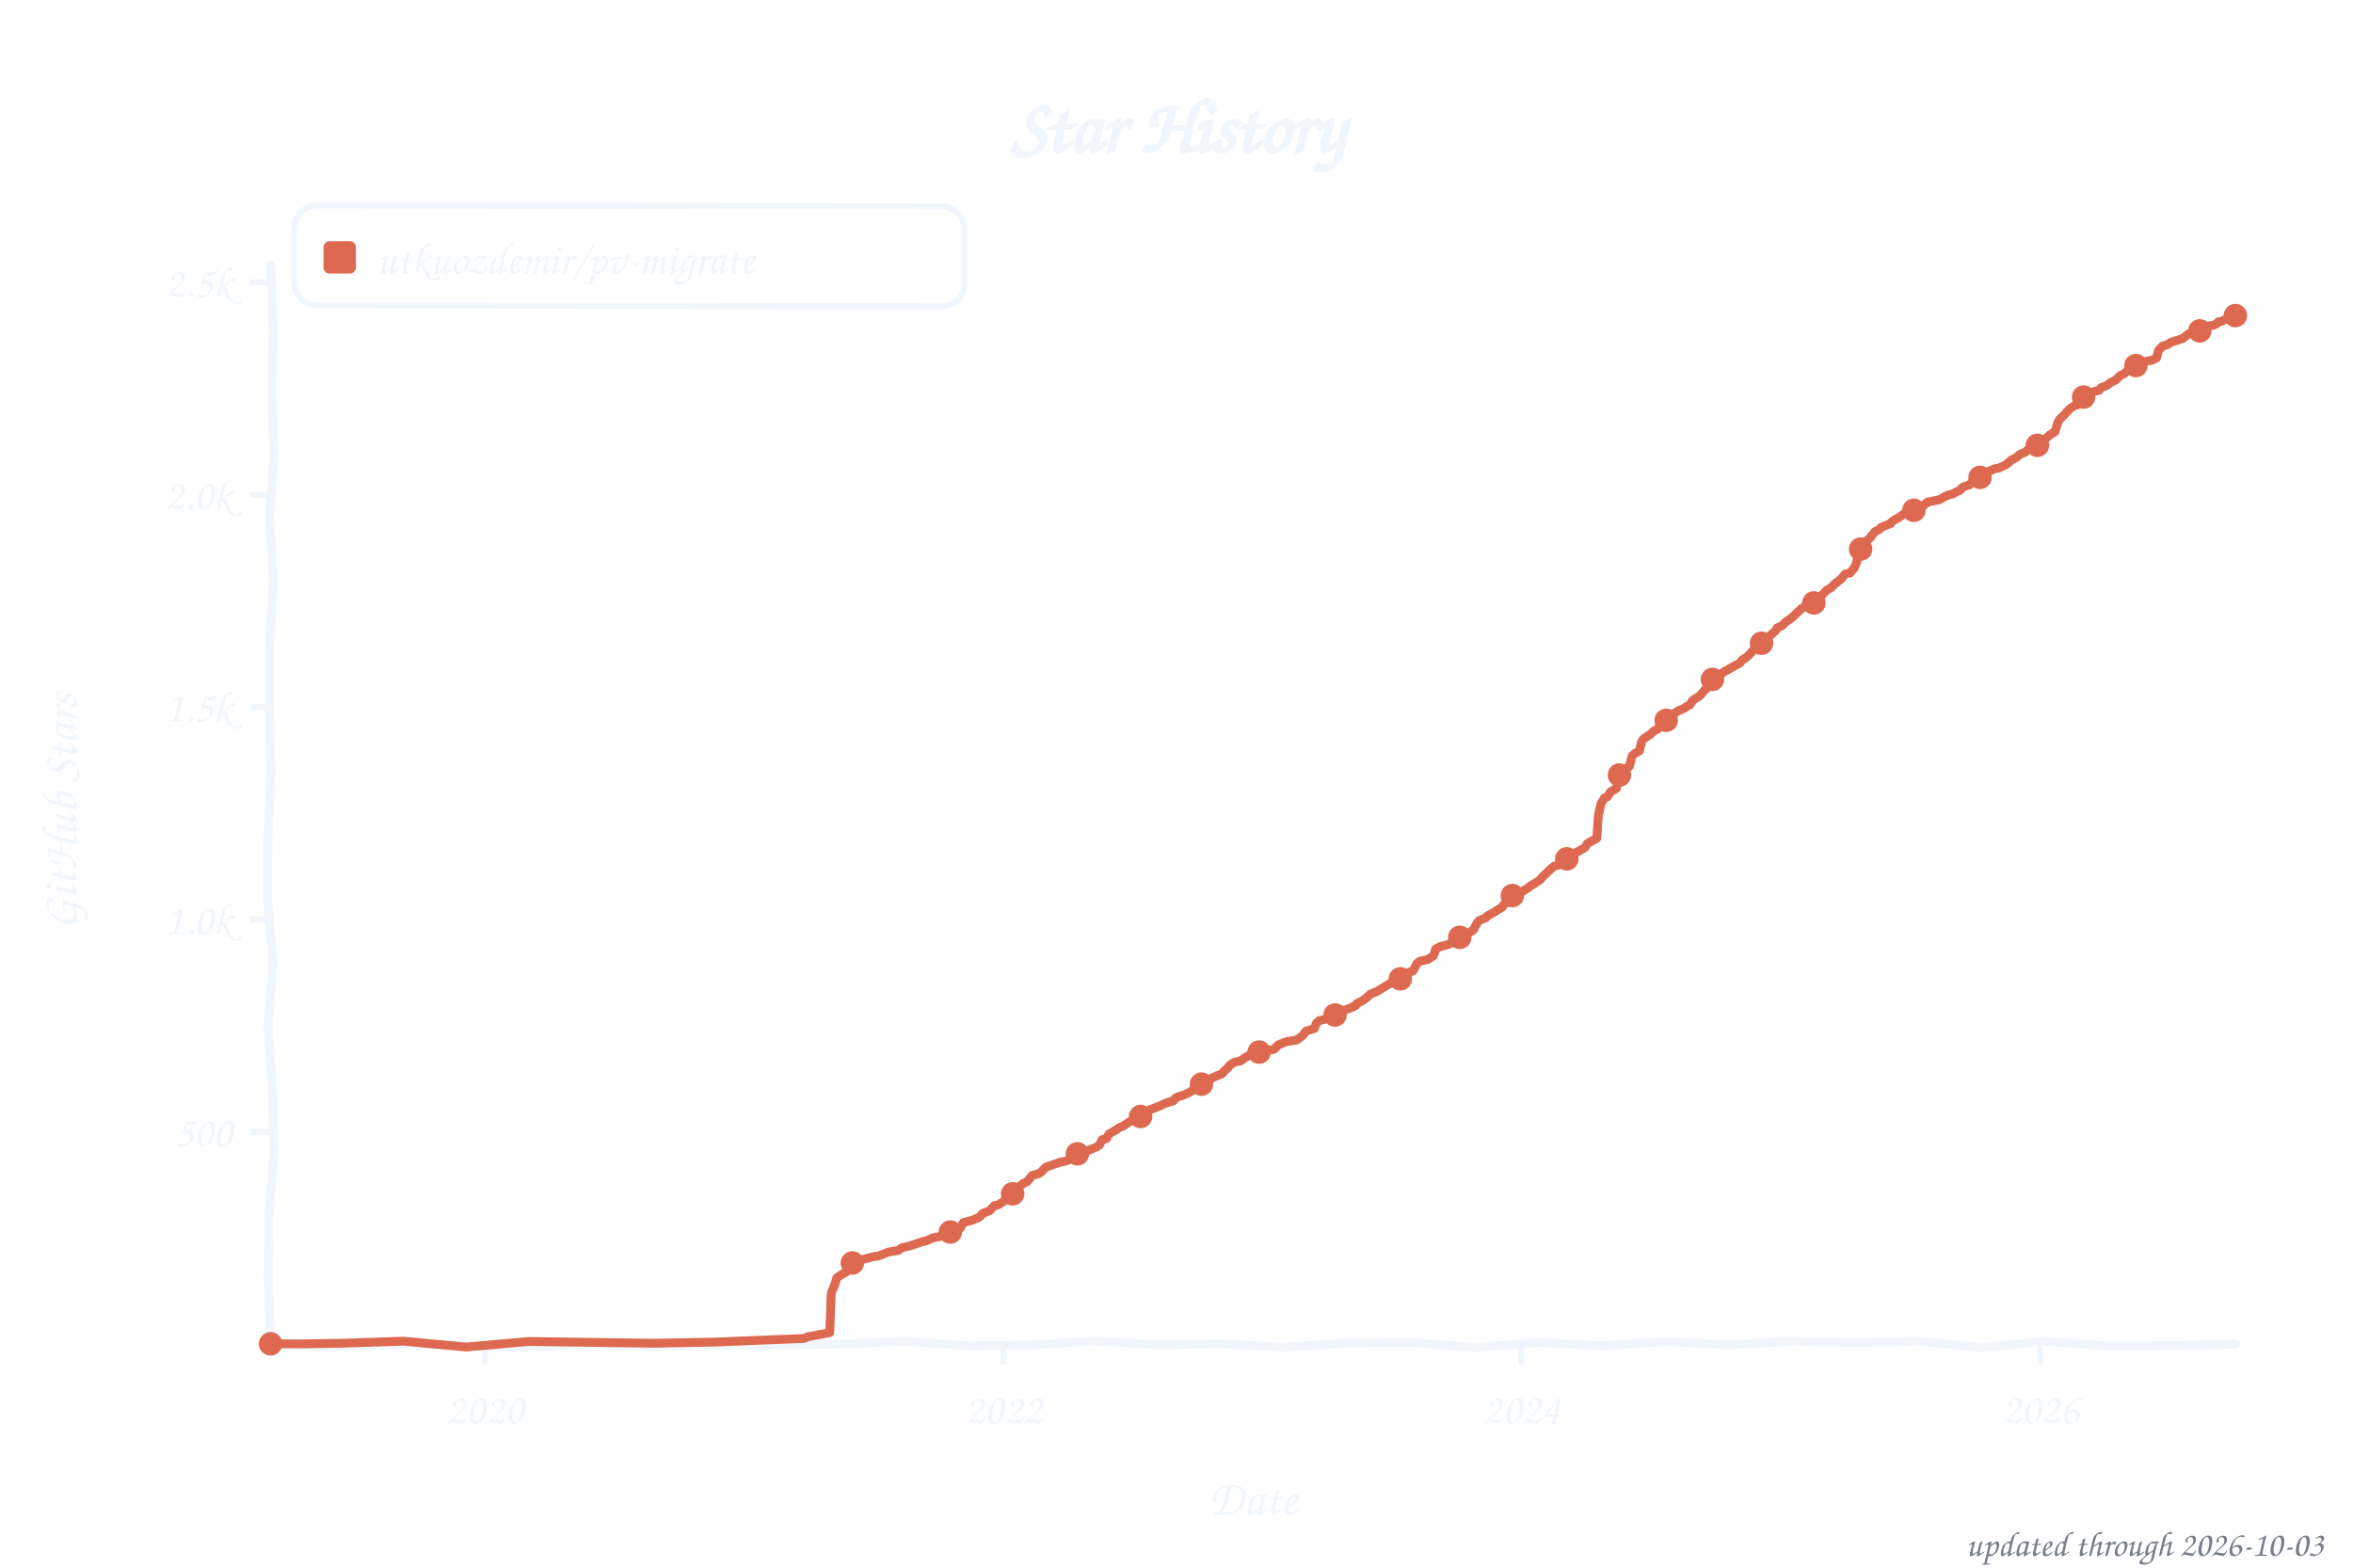
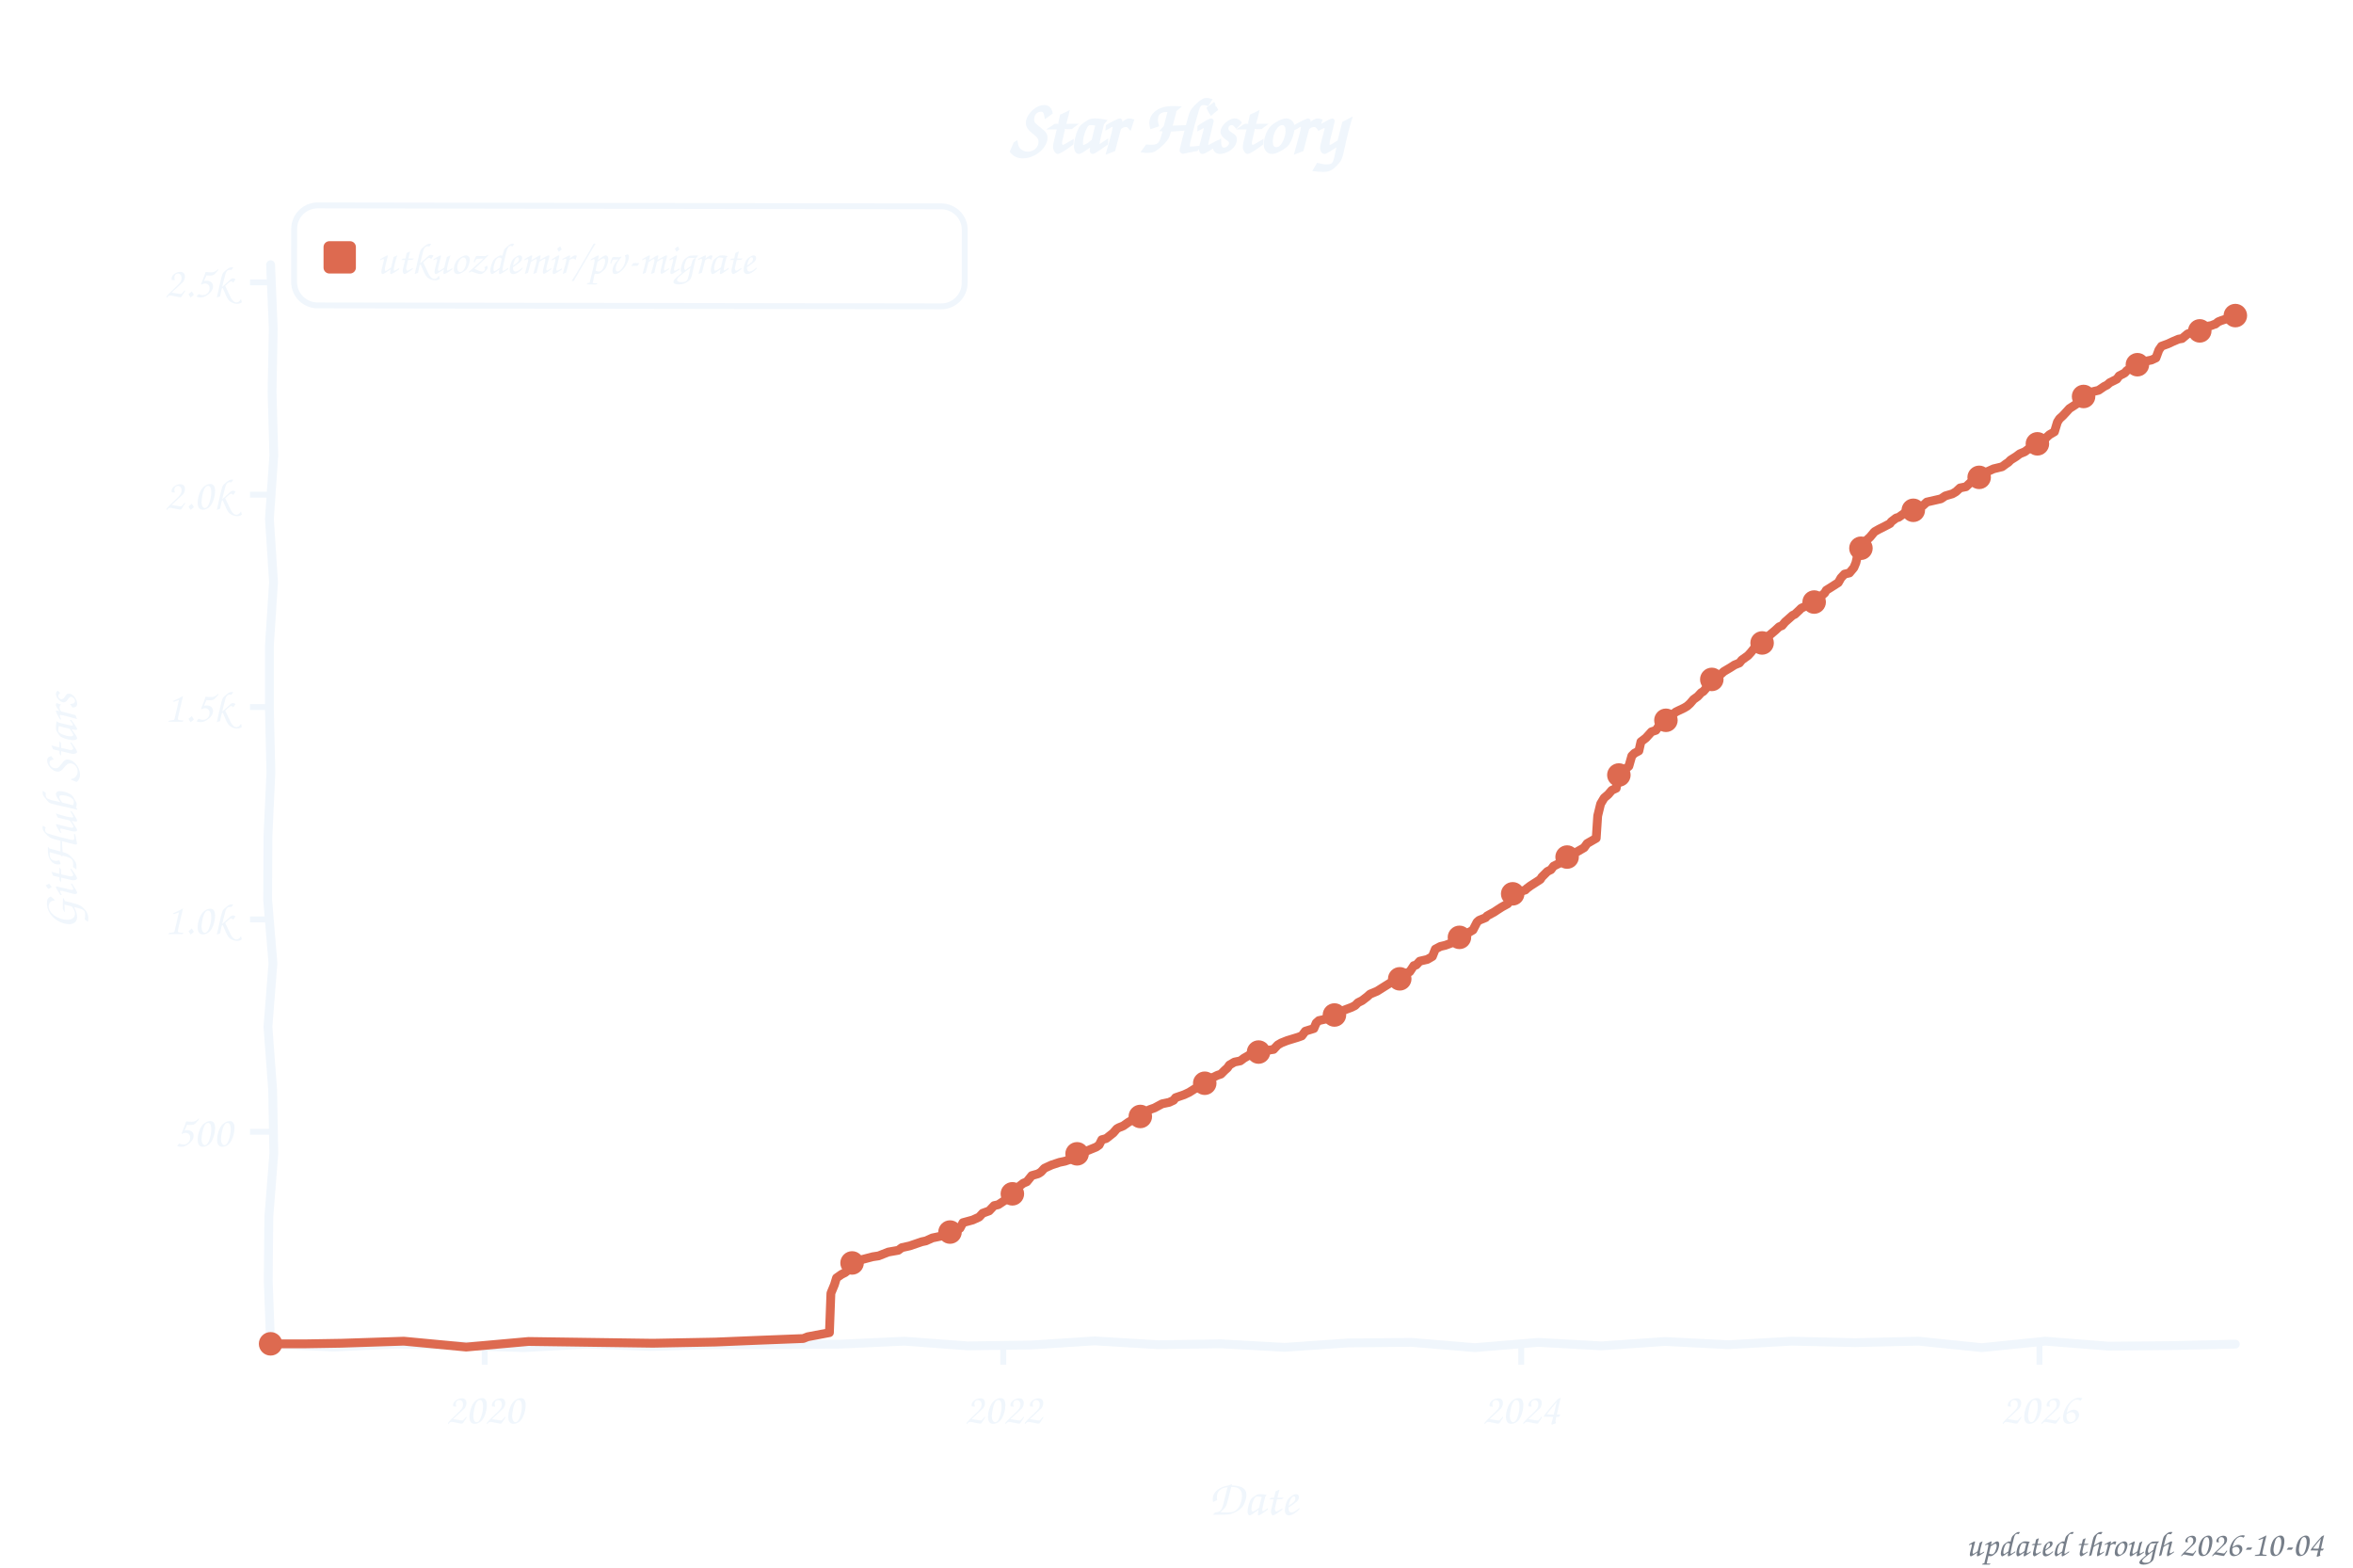
<svg xmlns="http://www.w3.org/2000/svg" width="800" height="533" viewBox="0 0 800 533" role="img" aria-label="Star history of utkuozdemir/pv-migrate">
  <style>text{font-family:"Comic Sans MS","Chalkboard SE","Comic Neue","Marker Felt",cursive}</style>
  <text x="400" y="52" font-size="26" font-weight="bold" text-anchor="middle" fill="#f0f6fc">Star History</text>
  <rect x="100" y="70" width="228" height="34" rx="8" fill="none" stroke="#f0f6fc" stroke-width="2" transform="rotate(0.09 214 87)" />
  <rect x="110" y="82" width="11" height="11" rx="2" fill="#dd6a50" />
  <text x="128" y="93" font-size="15" fill="#f0f6fc" textLength="189" lengthAdjust="spacingAndGlyphs">utkuozdemir/pv-migrate</text>
  <line x1="85" y1="384.8" x2="92" y2="384.8" stroke="#f0f6fc" stroke-width="2" />
  <text x="79" y="389.8" font-size="15" text-anchor="end" fill="#f0f6fc">500</text>
  <line x1="85" y1="312.6" x2="92" y2="312.6" stroke="#f0f6fc" stroke-width="2" />
  <text x="79" y="317.6" font-size="15" text-anchor="end" fill="#f0f6fc">1.0k</text>
  <line x1="85" y1="240.4" x2="92" y2="240.4" stroke="#f0f6fc" stroke-width="2" />
  <text x="79" y="245.4" font-size="15" text-anchor="end" fill="#f0f6fc">1.5k</text>
  <line x1="85" y1="168.2" x2="92" y2="168.2" stroke="#f0f6fc" stroke-width="2" />
  <text x="79" y="173.2" font-size="15" text-anchor="end" fill="#f0f6fc">2.0k</text>
  <line x1="85" y1="96.0" x2="92" y2="96.0" stroke="#f0f6fc" stroke-width="2" />
  <text x="79" y="101.0" font-size="15" text-anchor="end" fill="#f0f6fc">2.5k</text>
-   <line x1="164.9" y1="457" x2="164.9" y2="464" stroke="#f0f6fc" stroke-width="2" />
-   <text x="164.9" y="484" font-size="15" text-anchor="middle" fill="#f0f6fc">2020</text>
-   <line x1="341.2" y1="457" x2="341.2" y2="464" stroke="#f0f6fc" stroke-width="2" />
-   <text x="341.2" y="484" font-size="15" text-anchor="middle" fill="#f0f6fc">2022</text>
-   <line x1="517.3" y1="457" x2="517.3" y2="464" stroke="#f0f6fc" stroke-width="2" />
-   <text x="517.3" y="484" font-size="15" text-anchor="middle" fill="#f0f6fc">2024</text>
-   <line x1="693.7" y1="457" x2="693.7" y2="464" stroke="#f0f6fc" stroke-width="2" />
-   <text x="693.7" y="484" font-size="15" text-anchor="middle" fill="#f0f6fc">2026</text>
+   <line x1="164.8" y1="457" x2="164.8" y2="464" stroke="#f0f6fc" stroke-width="2" />
+   <text x="164.8" y="484" font-size="15" text-anchor="middle" fill="#f0f6fc">2020</text>
+   <line x1="341.1" y1="457" x2="341.1" y2="464" stroke="#f0f6fc" stroke-width="2" />
+   <text x="341.1" y="484" font-size="15" text-anchor="middle" fill="#f0f6fc">2022</text>
+   <line x1="517.2" y1="457" x2="517.2" y2="464" stroke="#f0f6fc" stroke-width="2" />
+   <text x="517.2" y="484" font-size="15" text-anchor="middle" fill="#f0f6fc">2024</text>
+   <line x1="693.4" y1="457" x2="693.4" y2="464" stroke="#f0f6fc" stroke-width="2" />
+   <text x="693.4" y="484" font-size="15" text-anchor="middle" fill="#f0f6fc">2026</text>
  <text x="426" y="515" font-size="17" text-anchor="middle" fill="#f0f6fc">Date</text>
  <text x="26" y="276" font-size="17" text-anchor="middle" fill="#f0f6fc" transform="rotate(-90 26 276)">GitHub Stars</text>
  <path d="M 92.0,90.0 L 92.9,111.6 L 92.5,133.2 L 93.1,154.8 L 91.6,176.4 L 93.0,197.9 L 91.6,219.5 L 91.6,241.1 L 92.1,262.7 L 91.1,284.3 L 91.0,305.9 L 92.8,327.5 L 91.1,349.1 L 92.7,370.6 L 93.1,392.2 L 91.4,413.8 L 91.2,435.4 L 92.0,457.0 L 113.5,458.0 L 135.1,457.0 L 156.6,457.5 L 178.2,458.2 L 199.7,457.0 L 221.3,457.8 L 242.8,457.2 L 264.4,457.2 L 285.9,457.0 L 307.5,456.0 L 329.0,457.6 L 350.6,457.3 L 372.1,455.9 L 393.7,457.2 L 415.2,456.9 L 436.8,458.1 L 458.3,456.6 L 479.9,456.4 L 501.4,458.2 L 523.0,456.4 L 544.5,457.6 L 566.1,456.1 L 587.6,457.2 L 609.2,456.0 L 630.7,456.5 L 652.3,456.0 L 673.8,458.2 L 695.4,456.0 L 716.9,457.7 L 738.5,457.5 L 760.0,457.0" fill="none" stroke="#f0f6fc" stroke-width="3" stroke-linecap="round" stroke-linejoin="round" />
-   <path d="M 92.0,456.9 L 104.1,456.9 L 116.1,456.7 L 137.3,456.0 L 158.5,458.0 L 179.7,456.1 L 200.9,456.4 L 222.1,456.7 L 243.3,456.3 L 257.7,455.7 L 273.2,455.1 L 274.6,454.5 L 282.1,453.1 L 282.6,439.7 L 283.8,436.8 L 284.5,434.5 L 286.2,433.3 L 287.4,432.7 L 288.4,431.9 L 289.1,429.7 L 291.0,429.1 L 293.0,428.3 L 296.8,427.3 L 298.7,427.0 L 302.1,425.7 L 305.5,425.1 L 306.7,424.2 L 309.4,423.6 L 313.5,422.2 L 314.9,421.9 L 317.1,420.9 L 321.4,420.0 L 323.1,418.9 L 325.3,417.9 L 326.5,417.6 L 327.5,415.7 L 330.8,414.8 L 333.0,413.8 L 334.2,412.5 L 336.4,411.7 L 338.1,409.9 L 339.5,409.6 L 340.7,408.8 L 341.9,408.0 L 342.9,406.9 L 344.6,405.4 L 345.8,404.0 L 348.0,402.3 L 349.2,401.8 L 350.9,399.7 L 353.0,399.1 L 354.0,398.5 L 355.2,397.2 L 355.7,396.8 L 360.3,395.2 L 362.2,394.8 L 364.8,393.9 L 365.8,393.0 L 366.5,392.2 L 368.9,391.6 L 372.8,390.0 L 373.8,389.3 L 374.7,387.5 L 376.2,387.1 L 377.1,385.5 L 379.6,384.1 L 380.5,383.4 L 382.0,382.8 L 383.7,381.6 L 384.9,380.9 L 387.3,379.9 L 388.2,379.3 L 389.5,378.2 L 390.9,377.3 L 392.6,376.7 L 394.8,375.8 L 396.2,375.1 L 398.9,374.3 L 399.8,373.2 L 402.7,372.2 L 404.4,371.4 L 406.3,370.2 L 407.3,369.8 L 408.5,368.6 L 410.9,367.6 L 411.9,366.6 L 414.1,365.6 L 415.3,365.2 L 416.5,363.9 L 417.4,363.1 L 418.2,362.1 L 419.8,361.1 L 421.8,360.7 L 423.0,359.8 L 424.9,358.7 L 427.3,358.1 L 428.5,357.5 L 433.1,356.8 L 434.6,355.3 L 435.0,355.1 L 437.2,354.2 L 440.8,353.6 L 442.8,352.2 L 444.0,350.6 L 446.9,349.7 L 447.6,347.8 L 448.6,347.0 L 451.2,346.4 L 452.9,345.4 L 455.1,344.5 L 456.8,343.5 L 458.7,342.9 L 460.9,341.9 L 461.3,341.2 L 463.3,340.2 L 465.0,338.9 L 465.9,338.0 L 468.3,337.0 L 470.3,335.8 L 472.7,334.3 L 473.9,333.7 L 475.6,333.1 L 477.3,331.2 L 478.2,330.9 L 480.4,330.1 L 481.8,327.5 L 482.8,326.8 L 485.5,326.2 L 487.4,324.9 L 488.1,322.7 L 489.8,321.8 L 491.5,321.4 L 493.4,320.7 L 494.4,319.7 L 495.8,318.8 L 498.5,317.9 L 499.5,317.1 L 500.9,316.2 L 502.4,313.5 L 503.1,312.9 L 505.2,312.0 L 505.7,311.4 L 508.1,310.1 L 509.3,309.3 L 510.8,308.4 L 511.3,307.5 L 513.5,306.1 L 514.4,303.9 L 517.6,303.1 L 519.5,301.9 L 520.4,301.2 L 521.9,300.3 L 523.8,299.0 L 524.3,298.2 L 525.8,296.9 L 526.5,296.1 L 528.4,294.5 L 529.9,294.1 L 530.8,293.0 L 532.3,292.4 L 533.2,290.9 L 536.4,289.6 L 537.6,288.9 L 538.8,288.2 L 539.7,286.8 L 542.9,285.0 L 543.4,277.4 L 544.3,273.3 L 545.5,271.3 L 546.5,270.9 L 547.5,269.3 L 549.6,268.0 L 550.4,263.8 L 552.0,262.1 L 552.8,261.5 L 554.0,260.5 L 554.9,257.0 L 555.9,256.1 L 557.4,255.3 L 558.1,252.2 L 558.8,251.2 L 561.2,249.6 L 562.2,248.6 L 563.6,247.9 L 565.1,245.2 L 566.5,244.9 L 568.0,243.7 L 569.9,242.1 L 570.6,241.7 L 572.8,240.7 L 573.3,240.3 L 574.5,239.7 L 575.4,238.2 L 577.1,237.1 L 577.9,236.6 L 579.1,235.2 L 580.0,234.2 L 581.5,231.6 L 582.9,230.4 L 584.6,229.7 L 585.3,229.1 L 586.1,228.4 L 587.5,227.7 L 589.0,226.8 L 591.6,225.4 L 592.3,224.4 L 593.8,223.5 L 595.5,221.8 L 596.7,220.3 L 597.4,219.5 L 599.3,218.6 L 600.3,217.0 L 601.5,216.4 L 603.7,214.4 L 604.2,213.5 L 605.8,212.8 L 607.1,211.5 L 609.0,210.2 L 610.4,208.9 L 611.9,207.5 L 612.6,206.8 L 614.5,205.9 L 615.3,205.6 L 616.7,205.0 L 617.9,203.6 L 618.6,203.3 L 619.8,202.0 L 621.0,200.7 L 622.7,199.7 L 623.5,198.8 L 625.9,196.9 L 627.3,195.2 L 629.0,194.8 L 630.5,193.0 L 631.2,191.3 L 631.7,188.6 L 632.6,186.7 L 633.8,185.1 L 634.6,183.9 L 635.8,182.9 L 637.4,180.8 L 639.1,179.9 L 639.6,179.3 L 642.8,178.0 L 643.2,177.4 L 644.7,176.4 L 645.7,175.9 L 647.8,174.4 L 649.0,174.1 L 651.2,173.3 L 652.9,172.7 L 654.1,171.8 L 655.3,170.7 L 659.4,169.9 L 661.6,168.6 L 664.0,167.9 L 665.2,167.2 L 666.2,166.8 L 667.4,165.6 L 669.5,164.9 L 670.5,163.9 L 672.7,162.7 L 673.6,161.3 L 675.8,160.4 L 678.0,159.4 L 679.7,159.1 L 681.8,158.1 L 683.0,157.2 L 683.8,156.4 L 685.5,155.6 L 686.7,154.5 L 688.4,153.8 L 689.8,152.7 L 692.0,152.0 L 692.7,151.4 L 693.7,150.2 L 695.3,149.3 L 697.0,147.8 L 698.7,146.8 L 699.7,143.5 L 700.4,142.4 L 701.6,141.3 L 702.3,140.5 L 703.8,138.9 L 705.2,138.0 L 706.2,137.7 L 707.2,135.9 L 708.9,134.6 L 710.3,133.7 L 712.0,133.1 L 713.7,132.7 L 714.4,131.8 L 716.3,131.1 L 717.5,130.1 L 719.5,129.1 L 720.7,127.8 L 722.6,126.8 L 723.1,126.2 L 724.8,125.2 L 725.7,124.4 L 727.7,123.7 L 729.4,122.9 L 731.8,122.4 L 733.2,121.7 L 733.9,119.1 L 735.2,117.7 L 737.1,117.1 L 738.0,116.4 L 740.5,115.6 L 742.1,115.1 L 744.1,113.5 L 745.3,113.2 L 748.2,112.5 L 748.7,112.0 L 749.4,111.9 L 750.8,110.9 L 751.3,110.7 L 752.5,110.6 L 753.5,110.2 L 754.2,109.4 L 755.2,109.3 L 756.4,108.7 L 757.1,108.3 L 758.1,108.0 L 759.0,107.4 L 760.0,107.3" fill="none" stroke="#dd6a50" stroke-width="3" stroke-linecap="round" stroke-linejoin="round" />
+   <path d="M 92.0,456.9 L 104.1,456.9 L 116.1,456.7 L 137.3,456.0 L 158.5,458.0 L 179.7,456.1 L 200.8,456.4 L 222.0,456.7 L 243.2,456.3 L 257.7,455.7 L 273.1,455.1 L 274.6,454.5 L 282.0,453.1 L 282.5,439.7 L 283.7,436.8 L 284.4,434.5 L 286.1,433.3 L 287.3,432.7 L 288.3,431.9 L 289.0,429.7 L 291.0,429.1 L 292.9,428.3 L 296.7,427.3 L 298.7,427.0 L 302.0,425.7 L 305.4,425.1 L 306.6,424.2 L 309.3,423.6 L 313.4,422.2 L 314.8,421.9 L 317.0,420.9 L 321.3,420.0 L 323.0,418.9 L 325.2,417.9 L 326.4,417.6 L 327.4,415.7 L 330.7,414.8 L 332.9,413.8 L 334.1,412.5 L 336.3,411.7 L 338.0,409.9 L 339.4,409.6 L 340.9,408.6 L 341.8,408.0 L 342.8,406.9 L 344.5,405.4 L 345.7,404.0 L 347.9,402.3 L 349.1,401.8 L 350.8,399.7 L 352.9,399.1 L 353.9,398.5 L 355.1,397.2 L 357.5,396.1 L 360.2,395.2 L 362.1,394.8 L 364.7,393.9 L 365.7,393.0 L 366.4,392.2 L 368.8,391.6 L 372.7,390.0 L 373.7,389.3 L 374.6,387.5 L 376.1,387.1 L 378.5,385.2 L 379.7,383.8 L 380.4,383.4 L 381.9,382.8 L 383.6,381.6 L 384.8,380.9 L 387.2,379.9 L 388.1,379.3 L 389.3,378.2 L 390.8,377.3 L 392.5,376.7 L 395.1,375.3 L 397.5,374.8 L 399.0,374.1 L 399.7,373.2 L 402.6,372.2 L 404.3,371.4 L 406.2,370.2 L 407.2,369.8 L 408.4,368.6 L 410.8,367.6 L 411.8,366.6 L 413.9,365.6 L 415.1,365.2 L 416.4,363.9 L 417.3,363.1 L 418.0,362.1 L 419.7,361.1 L 421.7,360.7 L 422.9,359.8 L 424.8,358.7 L 427.2,358.1 L 428.4,357.5 L 433.0,356.8 L 434.4,355.3 L 435.6,354.6 L 437.6,353.8 L 441.2,352.7 L 442.6,352.2 L 443.8,350.6 L 446.7,349.7 L 447.5,347.8 L 448.4,347.0 L 451.1,346.4 L 452.8,345.4 L 454.9,344.5 L 457.1,343.4 L 459.5,342.5 L 460.7,341.9 L 461.7,340.9 L 463.1,340.2 L 464.8,338.9 L 465.8,338.0 L 468.2,337.0 L 470.1,335.8 L 472.5,334.3 L 473.7,333.7 L 476.2,332.7 L 477.1,331.2 L 479.3,330.4 L 480.7,328.3 L 481.5,328.1 L 482.7,326.8 L 485.3,326.2 L 487.0,325.2 L 488.0,322.7 L 489.7,321.8 L 491.4,321.4 L 493.3,320.7 L 494.7,319.2 L 496.4,318.5 L 498.3,317.9 L 499.6,316.9 L 500.8,316.2 L 502.2,313.5 L 502.9,312.9 L 505.1,312.0 L 505.6,311.4 L 508.0,310.1 L 509.2,309.3 L 510.6,308.4 L 512.6,307.3 L 513.3,306.1 L 514.7,303.8 L 518.6,302.6 L 519.1,302.1 L 520.3,301.2 L 521.7,300.3 L 523.7,299.0 L 524.2,298.2 L 526.1,296.3 L 527.3,295.7 L 528.2,294.5 L 530.4,293.4 L 530.9,292.8 L 532.6,292.0 L 533.3,290.8 L 536.2,289.6 L 537.4,288.9 L 538.6,288.2 L 539.6,286.8 L 542.7,285.0 L 543.2,277.4 L 544.2,273.3 L 545.4,271.3 L 546.8,270.1 L 548.0,268.7 L 549.5,268.0 L 550.2,263.8 L 551.9,262.1 L 552.6,261.5 L 553.8,260.5 L 554.8,257.0 L 555.7,256.1 L 557.2,255.3 L 557.9,252.2 L 559.6,250.9 L 561.5,248.8 L 563.0,248.3 L 563.9,247.0 L 564.9,245.2 L 566.4,244.9 L 567.8,243.7 L 569.7,242.1 L 570.5,241.7 L 572.6,240.7 L 573.6,240.1 L 574.6,239.2 L 575.8,237.8 L 577.2,236.8 L 578.4,235.5 L 579.1,235.1 L 579.9,234.2 L 581.3,231.6 L 582.8,230.4 L 584.4,229.7 L 585.2,229.1 L 586.1,228.3 L 588.3,227.0 L 589.7,226.1 L 591.4,225.4 L 592.2,224.4 L 594.3,222.9 L 595.3,221.8 L 596.5,220.3 L 597.2,219.5 L 599.1,218.6 L 600.1,217.0 L 601.6,216.0 L 603.5,214.4 L 604.9,213.1 L 605.9,212.7 L 606.9,211.5 L 609.5,209.2 L 610.2,208.9 L 611.7,207.5 L 612.4,206.8 L 614.3,205.9 L 615.5,205.3 L 616.5,205.0 L 617.7,203.6 L 618.9,202.9 L 620.4,201.6 L 620.9,200.7 L 622.5,199.7 L 625.0,198.1 L 625.9,196.5 L 627.1,195.2 L 628.8,194.8 L 630.3,193.0 L 631.0,191.3 L 631.9,187.3 L 633.2,185.8 L 633.9,184.5 L 634.6,183.7 L 635.8,182.6 L 637.3,180.8 L 638.9,179.9 L 640.9,178.9 L 642.6,178.0 L 643.0,177.4 L 644.7,176.1 L 645.5,175.9 L 647.6,174.4 L 649.8,173.8 L 651.0,173.3 L 652.7,172.7 L 653.9,171.8 L 655.1,170.7 L 659.9,169.6 L 661.4,168.6 L 663.8,167.9 L 665.0,167.2 L 666.4,165.9 L 668.4,165.5 L 669.8,164.2 L 670.8,163.7 L 672.9,162.3 L 673.9,161.0 L 675.6,160.4 L 677.8,159.4 L 680.7,158.7 L 681.9,157.8 L 682.8,157.2 L 683.6,156.4 L 685.5,155.2 L 686.7,154.3 L 688.4,153.6 L 689.6,152.7 L 691.8,152.0 L 693.0,150.6 L 694.9,149.7 L 695.9,148.6 L 696.8,147.8 L 698.5,146.8 L 699.5,143.5 L 700.2,142.4 L 701.4,141.3 L 702.6,140.0 L 703.6,138.9 L 705.0,138.0 L 706.2,137.2 L 707.9,135.1 L 708.6,134.6 L 710.1,133.7 L 711.8,133.1 L 713.5,132.7 L 715.4,131.4 L 716.4,130.9 L 717.3,130.1 L 719.7,128.9 L 720.5,127.8 L 722.4,126.8 L 723.1,126.0 L 725.0,124.9 L 725.5,124.4 L 727.4,123.7 L 729.1,122.9 L 731.5,122.4 L 733.0,121.7 L 734.0,119.0 L 734.9,117.7 L 737.1,116.9 L 738.8,116.1 L 740.7,115.3 L 741.9,115.1 L 743.8,113.5 L 747.2,112.5 L 747.9,112.5 L 748.7,111.9 L 749.6,111.5 L 750.6,110.9 L 751.8,110.7 L 752.8,110.3 L 753.2,110.2 L 754.2,109.4 L 755.2,109.0 L 756.1,108.7 L 757.3,108.3 L 758.6,107.6 L 759.3,107.3 L 760.0,107.3" fill="none" stroke="#dd6a50" stroke-width="3" stroke-linecap="round" stroke-linejoin="round" />
  <circle cx="92.0" cy="456.9" r="4" fill="#dd6a50" />
-   <circle cx="289.8" cy="429.4" r="4" fill="#dd6a50" />
-   <circle cx="323.1" cy="418.9" r="4" fill="#dd6a50" />
-   <circle cx="344.3" cy="405.9" r="4" fill="#dd6a50" />
-   <circle cx="366.3" cy="392.3" r="4" fill="#dd6a50" />
-   <circle cx="387.8" cy="379.6" r="4" fill="#dd6a50" />
-   <circle cx="408.5" cy="368.6" r="4" fill="#dd6a50" />
-   <circle cx="428.1" cy="357.7" r="4" fill="#dd6a50" />
-   <circle cx="453.9" cy="345.1" r="4" fill="#dd6a50" />
-   <circle cx="476.1" cy="332.8" r="4" fill="#dd6a50" />
-   <circle cx="496.3" cy="318.7" r="4" fill="#dd6a50" />
-   <circle cx="514.2" cy="304.5" r="4" fill="#dd6a50" />
-   <circle cx="532.7" cy="292.0" r="4" fill="#dd6a50" />
-   <circle cx="550.6" cy="263.5" r="4" fill="#dd6a50" />
-   <circle cx="566.5" cy="244.9" r="4" fill="#dd6a50" />
-   <circle cx="582.2" cy="231.0" r="4" fill="#dd6a50" />
-   <circle cx="598.9" cy="218.7" r="4" fill="#dd6a50" />
-   <circle cx="616.7" cy="205.0" r="4" fill="#dd6a50" />
-   <circle cx="632.6" cy="186.7" r="4" fill="#dd6a50" />
-   <circle cx="650.7" cy="173.5" r="4" fill="#dd6a50" />
-   <circle cx="673.2" cy="162.3" r="4" fill="#dd6a50" />
-   <circle cx="692.7" cy="151.4" r="4" fill="#dd6a50" />
-   <circle cx="708.4" cy="135.0" r="4" fill="#dd6a50" />
-   <circle cx="726.2" cy="124.3" r="4" fill="#dd6a50" />
+   <circle cx="289.7" cy="429.4" r="4" fill="#dd6a50" />
+   <circle cx="323.0" cy="418.9" r="4" fill="#dd6a50" />
+   <circle cx="344.2" cy="405.9" r="4" fill="#dd6a50" />
+   <circle cx="366.2" cy="392.3" r="4" fill="#dd6a50" />
+   <circle cx="387.7" cy="379.6" r="4" fill="#dd6a50" />
+   <circle cx="409.6" cy="368.3" r="4" fill="#dd6a50" />
+   <circle cx="427.9" cy="357.7" r="4" fill="#dd6a50" />
+   <circle cx="453.7" cy="345.1" r="4" fill="#dd6a50" />
+   <circle cx="475.9" cy="332.8" r="4" fill="#dd6a50" />
+   <circle cx="496.2" cy="318.7" r="4" fill="#dd6a50" />
+   <circle cx="514.3" cy="303.9" r="4" fill="#dd6a50" />
+   <circle cx="532.8" cy="291.4" r="4" fill="#dd6a50" />
+   <circle cx="550.4" cy="263.5" r="4" fill="#dd6a50" />
+   <circle cx="566.4" cy="244.9" r="4" fill="#dd6a50" />
+   <circle cx="582.0" cy="231.0" r="4" fill="#dd6a50" />
+   <circle cx="599.1" cy="218.6" r="4" fill="#dd6a50" />
+   <circle cx="616.8" cy="204.7" r="4" fill="#dd6a50" />
+   <circle cx="632.7" cy="186.4" r="4" fill="#dd6a50" />
+   <circle cx="650.5" cy="173.5" r="4" fill="#dd6a50" />
+   <circle cx="672.9" cy="162.3" r="4" fill="#dd6a50" />
+   <circle cx="692.7" cy="150.9" r="4" fill="#dd6a50" />
+   <circle cx="708.4" cy="134.8" r="4" fill="#dd6a50" />
+   <circle cx="726.7" cy="124.0" r="4" fill="#dd6a50" />
  <circle cx="747.9" cy="112.5" r="4" fill="#dd6a50" />
  <circle cx="760.0" cy="107.3" r="4" fill="#dd6a50" />
-   <text x="790" y="529" font-size="12" text-anchor="end" fill="#767e89">updated through 2026-10-03</text>
+   <text x="790" y="529" font-size="12" text-anchor="end" fill="#767e89">updated through 2026-10-04</text>
</svg>
